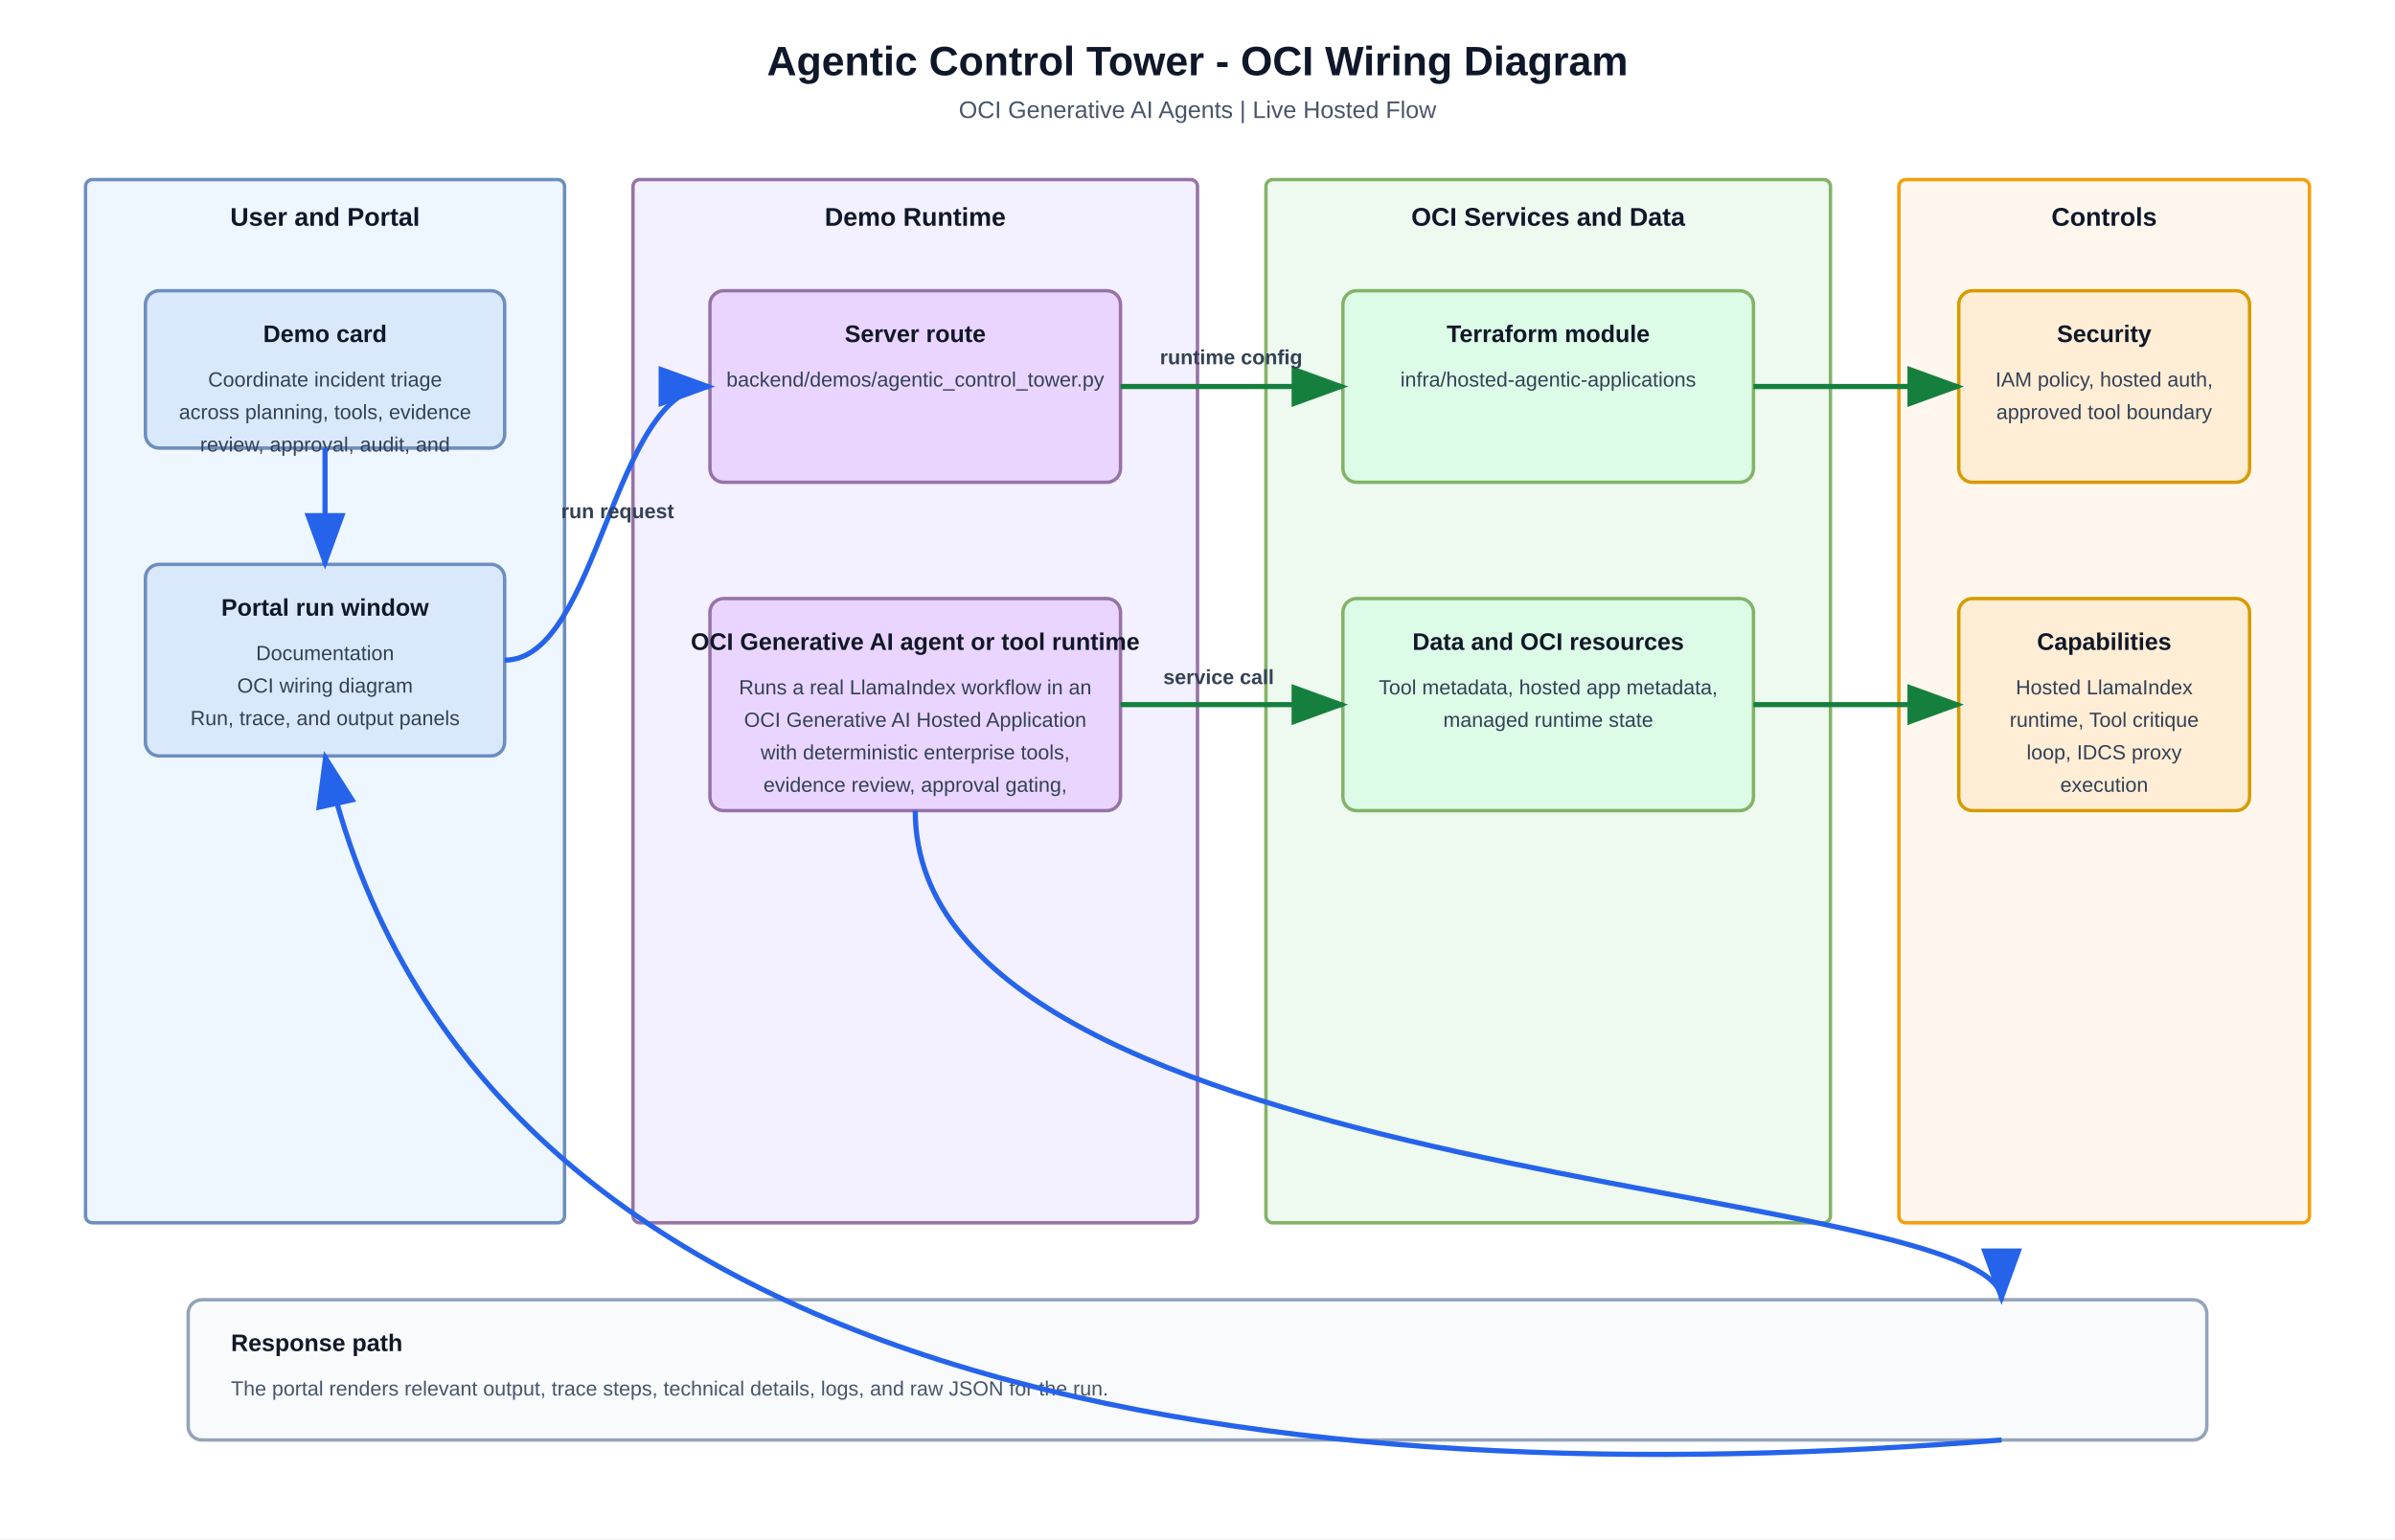
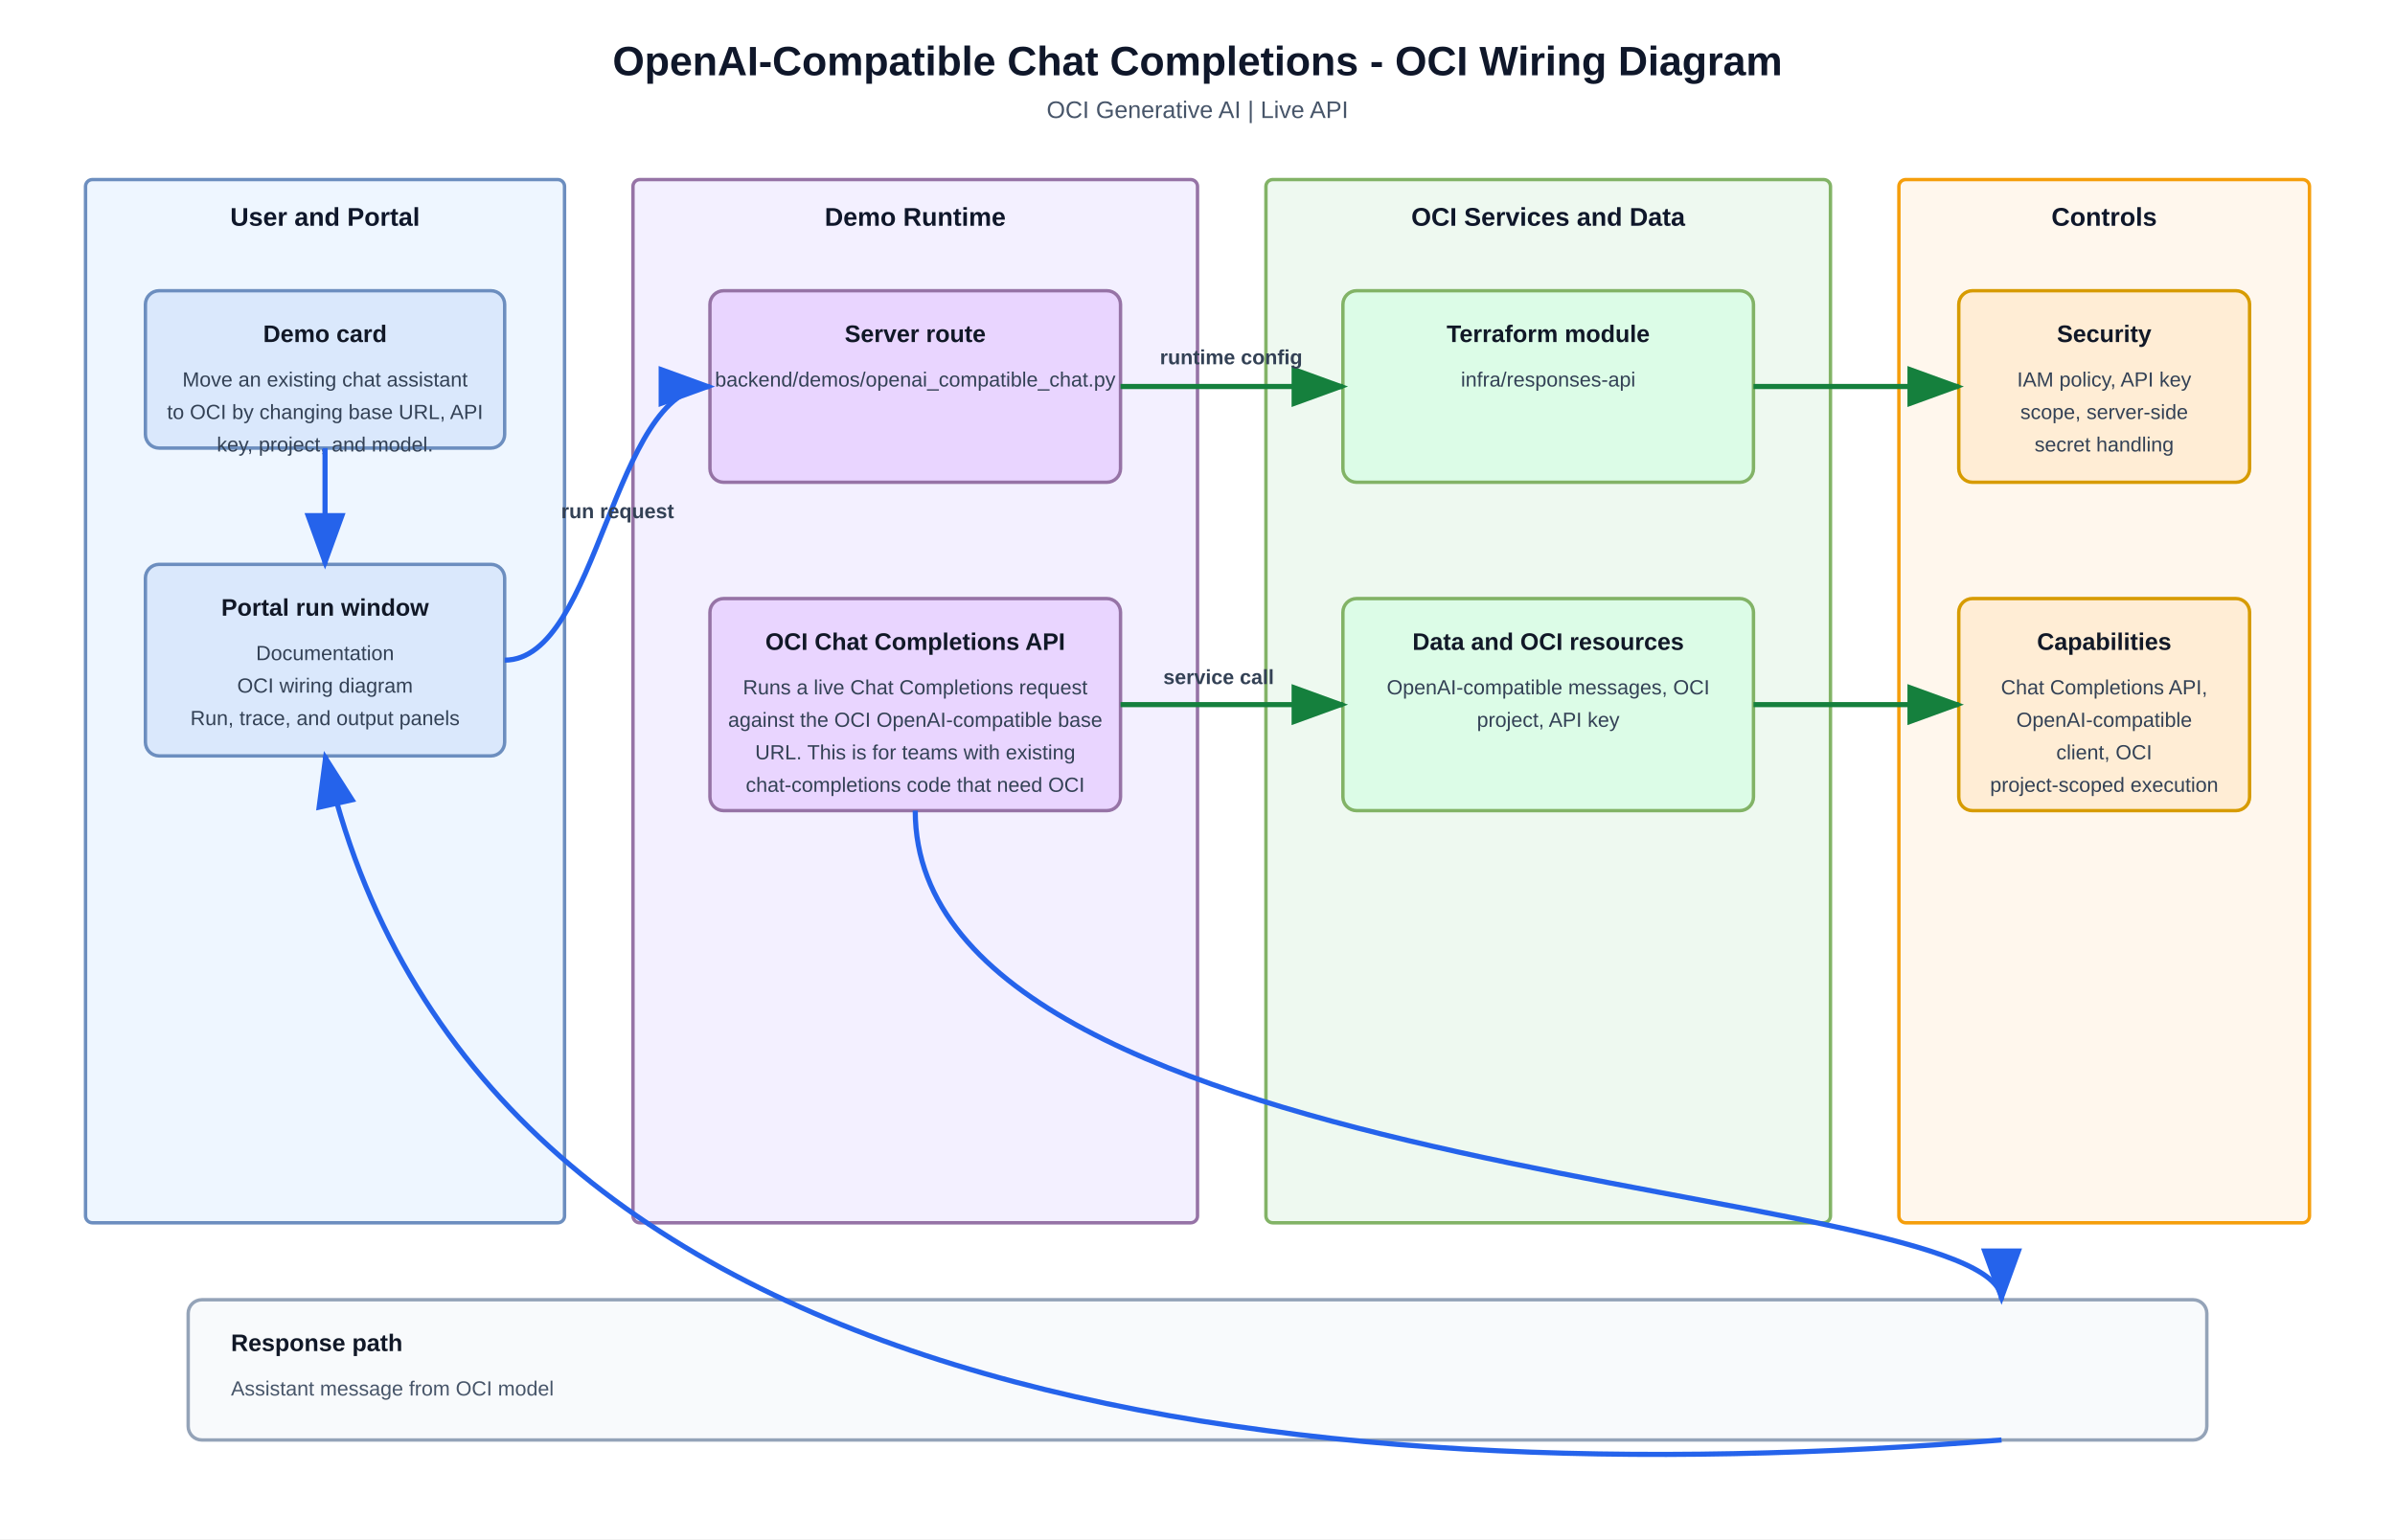
<svg xmlns="http://www.w3.org/2000/svg" width="1400" height="900" viewBox="0 0 1400 900" role="img" aria-labelledby="title desc">
  <defs>
    <marker id="arrow-blue" markerWidth="11" markerHeight="8" refX="10" refY="4" orient="auto" markerUnits="strokeWidth">
      <path d="M 0 0 L 11 4 L 0 8 z" fill="#2563eb" />
    </marker>
    <marker id="arrow-green" markerWidth="11" markerHeight="8" refX="10" refY="4" orient="auto" markerUnits="strokeWidth">
      <path d="M 0 0 L 11 4 L 0 8 z" fill="#15803d" />
    </marker>
    <style>
      .page { fill: #ffffff; }
      .title { font: 700 24px Arial, sans-serif; fill: #0f172a; }
      .subtitle { font: 14px Arial, sans-serif; fill: #475569; }
      .lane-title { font: 700 15px Arial, sans-serif; fill: #0f172a; }
      .box-title { font: 700 14px Arial, sans-serif; fill: #111827; }
      .box-text { font: 12px Arial, sans-serif; fill: #334155; }
      .note-text { font: 12px Arial, sans-serif; fill: #475569; }
      .edge-label { font: 700 12px Arial, sans-serif; fill: #334155; }
      .lane { stroke-width: 2; rx: 4; ry: 4; }
      .lane-portal { fill: #eef6ff; stroke: #6c8ebf; }
      .lane-runtime { fill: #f3f0ff; stroke: #9673a6; }
      .lane-oci { fill: #eef9f0; stroke: #82b366; }
      .lane-controls { fill: #fff7ed; stroke: #f59e0b; }
      .box-outline { stroke-width: 2; rx: 8; ry: 8; }
      .box-blue { fill: #dae8fc; stroke: #6c8ebf; }
      .box-purple { fill: #e9d5ff; stroke: #9673a6; }
      .box-green { fill: #dcfce7; stroke: #82b366; }
      .box-orange { fill: #ffedd5; stroke: #d79b00; }
      .box-gray { fill: #f8fafc; stroke: #94a3b8; }
      .edge-blue { stroke: #2563eb; stroke-width: 3; fill: none; marker-end: url(#arrow-blue); }
      .edge-green { stroke: #15803d; stroke-width: 3; fill: none; marker-end: url(#arrow-green); }
    </style>
  </defs>
  <rect class="page" width="1400" height="900" />
-   <text class="title" x="700" y="44" text-anchor="middle">Agentic Control Tower - OCI Wiring Diagram</text>
-   <text class="subtitle" x="700" y="69" text-anchor="middle">OCI Generative AI Agents | Live Hosted Flow</text>
+   <text class="title" x="700" y="44" text-anchor="middle">OpenAI-Compatible Chat Completions - OCI Wiring Diagram</text>
+   <text class="subtitle" x="700" y="69" text-anchor="middle">OCI Generative AI | Live API</text>
  <rect class="lane lane-portal" x="50" y="105" width="280" height="610" />
  <rect class="lane lane-runtime" x="370" y="105" width="330" height="610" />
  <rect class="lane lane-oci" x="740" y="105" width="330" height="610" />
  <rect class="lane lane-controls" x="1110" y="105" width="240" height="610" />
  <text class="lane-title" x="190" y="132" text-anchor="middle">User and Portal</text>
  <text class="lane-title" x="535" y="132" text-anchor="middle">Demo Runtime</text>
  <text class="lane-title" x="905" y="132" text-anchor="middle">OCI Services and Data</text>
  <text class="lane-title" x="1230" y="132" text-anchor="middle">Controls</text>
  <rect class="box-outline box-blue" x="85" y="170" width="210" height="92" />
  <text class="box-title" x="190" y="200" text-anchor="middle">Demo card</text>
-   <text class="box-text" x="190" y="226" text-anchor="middle">Coordinate incident triage</text>
-   <text class="box-text" x="190" y="245" text-anchor="middle">across planning, tools, evidence</text>
-   <text class="box-text" x="190" y="264" text-anchor="middle">review, approval, audit, and</text>
+   <text class="box-text" x="190" y="226" text-anchor="middle">Move an existing chat assistant</text>
+   <text class="box-text" x="190" y="245" text-anchor="middle">to OCI by changing base URL, API</text>
+   <text class="box-text" x="190" y="264" text-anchor="middle">key, project, and model.</text>
  <rect class="box-outline box-blue" x="85" y="330" width="210" height="112" />
  <text class="box-title" x="190" y="360" text-anchor="middle">Portal run window</text>
  <text class="box-text" x="190" y="386" text-anchor="middle">Documentation</text>
  <text class="box-text" x="190" y="405" text-anchor="middle">OCI wiring diagram</text>
  <text class="box-text" x="190" y="424" text-anchor="middle">Run, trace, and output panels</text>
  <rect class="box-outline box-purple" x="415" y="170" width="240" height="112" />
  <text class="box-title" x="535" y="200" text-anchor="middle">Server route</text>
-   <text class="box-text" x="535" y="226" text-anchor="middle">backend/demos/agentic_control_tower.py</text>
+   <text class="box-text" x="535" y="226" text-anchor="middle">backend/demos/openai_compatible_chat.py</text>
  <rect class="box-outline box-purple" x="415" y="350" width="240" height="124" />
-   <text class="box-title" x="535" y="380" text-anchor="middle">OCI Generative AI agent or tool runtime</text>
-   <text class="box-text" x="535" y="406" text-anchor="middle">Runs a real LlamaIndex workflow in an</text>
-   <text class="box-text" x="535" y="425" text-anchor="middle">OCI Generative AI Hosted Application</text>
-   <text class="box-text" x="535" y="444" text-anchor="middle">with deterministic enterprise tools,</text>
-   <text class="box-text" x="535" y="463" text-anchor="middle">evidence review, approval gating,</text>
+   <text class="box-title" x="535" y="380" text-anchor="middle">OCI Chat Completions API</text>
+   <text class="box-text" x="535" y="406" text-anchor="middle">Runs a live Chat Completions request</text>
+   <text class="box-text" x="535" y="425" text-anchor="middle">against the OCI OpenAI-compatible base</text>
+   <text class="box-text" x="535" y="444" text-anchor="middle">URL. This is for teams with existing</text>
+   <text class="box-text" x="535" y="463" text-anchor="middle">chat-completions code that need OCI</text>
  <rect class="box-outline box-green" x="785" y="170" width="240" height="112" />
  <text class="box-title" x="905" y="200" text-anchor="middle">Terraform module</text>
-   <text class="box-text" x="905" y="226" text-anchor="middle">infra/hosted-agentic-applications</text>
+   <text class="box-text" x="905" y="226" text-anchor="middle">infra/responses-api</text>
  <rect class="box-outline box-green" x="785" y="350" width="240" height="124" />
  <text class="box-title" x="905" y="380" text-anchor="middle">Data and OCI resources</text>
-   <text class="box-text" x="905" y="406" text-anchor="middle">Tool metadata, hosted app metadata,</text>
-   <text class="box-text" x="905" y="425" text-anchor="middle">managed runtime state</text>
+   <text class="box-text" x="905" y="406" text-anchor="middle">OpenAI-compatible messages, OCI</text>
+   <text class="box-text" x="905" y="425" text-anchor="middle">project, API key</text>
  <rect class="box-outline box-orange" x="1145" y="170" width="170" height="112" />
  <text class="box-title" x="1230" y="200" text-anchor="middle">Security</text>
-   <text class="box-text" x="1230" y="226" text-anchor="middle">IAM policy, hosted auth,</text>
-   <text class="box-text" x="1230" y="245" text-anchor="middle">approved tool boundary</text>
+   <text class="box-text" x="1230" y="226" text-anchor="middle">IAM policy, API key</text>
+   <text class="box-text" x="1230" y="245" text-anchor="middle">scope, server-side</text>
+   <text class="box-text" x="1230" y="264" text-anchor="middle">secret handling</text>
  <rect class="box-outline box-orange" x="1145" y="350" width="170" height="124" />
  <text class="box-title" x="1230" y="380" text-anchor="middle">Capabilities</text>
-   <text class="box-text" x="1230" y="406" text-anchor="middle">Hosted LlamaIndex</text>
-   <text class="box-text" x="1230" y="425" text-anchor="middle">runtime, Tool critique</text>
-   <text class="box-text" x="1230" y="444" text-anchor="middle">loop, IDCS proxy</text>
-   <text class="box-text" x="1230" y="463" text-anchor="middle">execution</text>
+   <text class="box-text" x="1230" y="406" text-anchor="middle">Chat Completions API,</text>
+   <text class="box-text" x="1230" y="425" text-anchor="middle">OpenAI-compatible</text>
+   <text class="box-text" x="1230" y="444" text-anchor="middle">client, OCI</text>
+   <text class="box-text" x="1230" y="463" text-anchor="middle">project-scoped execution</text>
  <rect class="box-outline box-gray" x="110" y="760" width="1180" height="82" />
  <text class="box-title" x="135" y="790">Response path</text>
-   <text class="note-text" x="135" y="816" text-anchor="start">The portal renders relevant output, trace steps, technical details, logs, and raw JSON for the run.</text>
+   <text class="note-text" x="135" y="816" text-anchor="start">Assistant message from OCI model</text>
  <path class="edge-blue" d="M190 262 L190 330" />
  <path class="edge-blue" d="M295 386 C350 386 358 226 415 226" />
  <text class="edge-label" x="328" y="303">run request</text>
  <path class="edge-green" d="M655 226 C710 226 728 226 785 226" />
  <text class="edge-label" x="678" y="213">runtime config</text>
  <path class="edge-green" d="M655 412 C710 412 728 412 785 412" />
  <text class="edge-label" x="680" y="400">service call</text>
  <path class="edge-green" d="M1025 412 C1080 412 1092 412 1145 412" />
  <path class="edge-green" d="M1025 226 C1080 226 1092 226 1145 226" />
  <path class="edge-blue" d="M535 474 C535 695 1170 690 1170 760" />
  <path class="edge-blue" d="M1170 842 C760 875 275 825 190 442" />
</svg>
